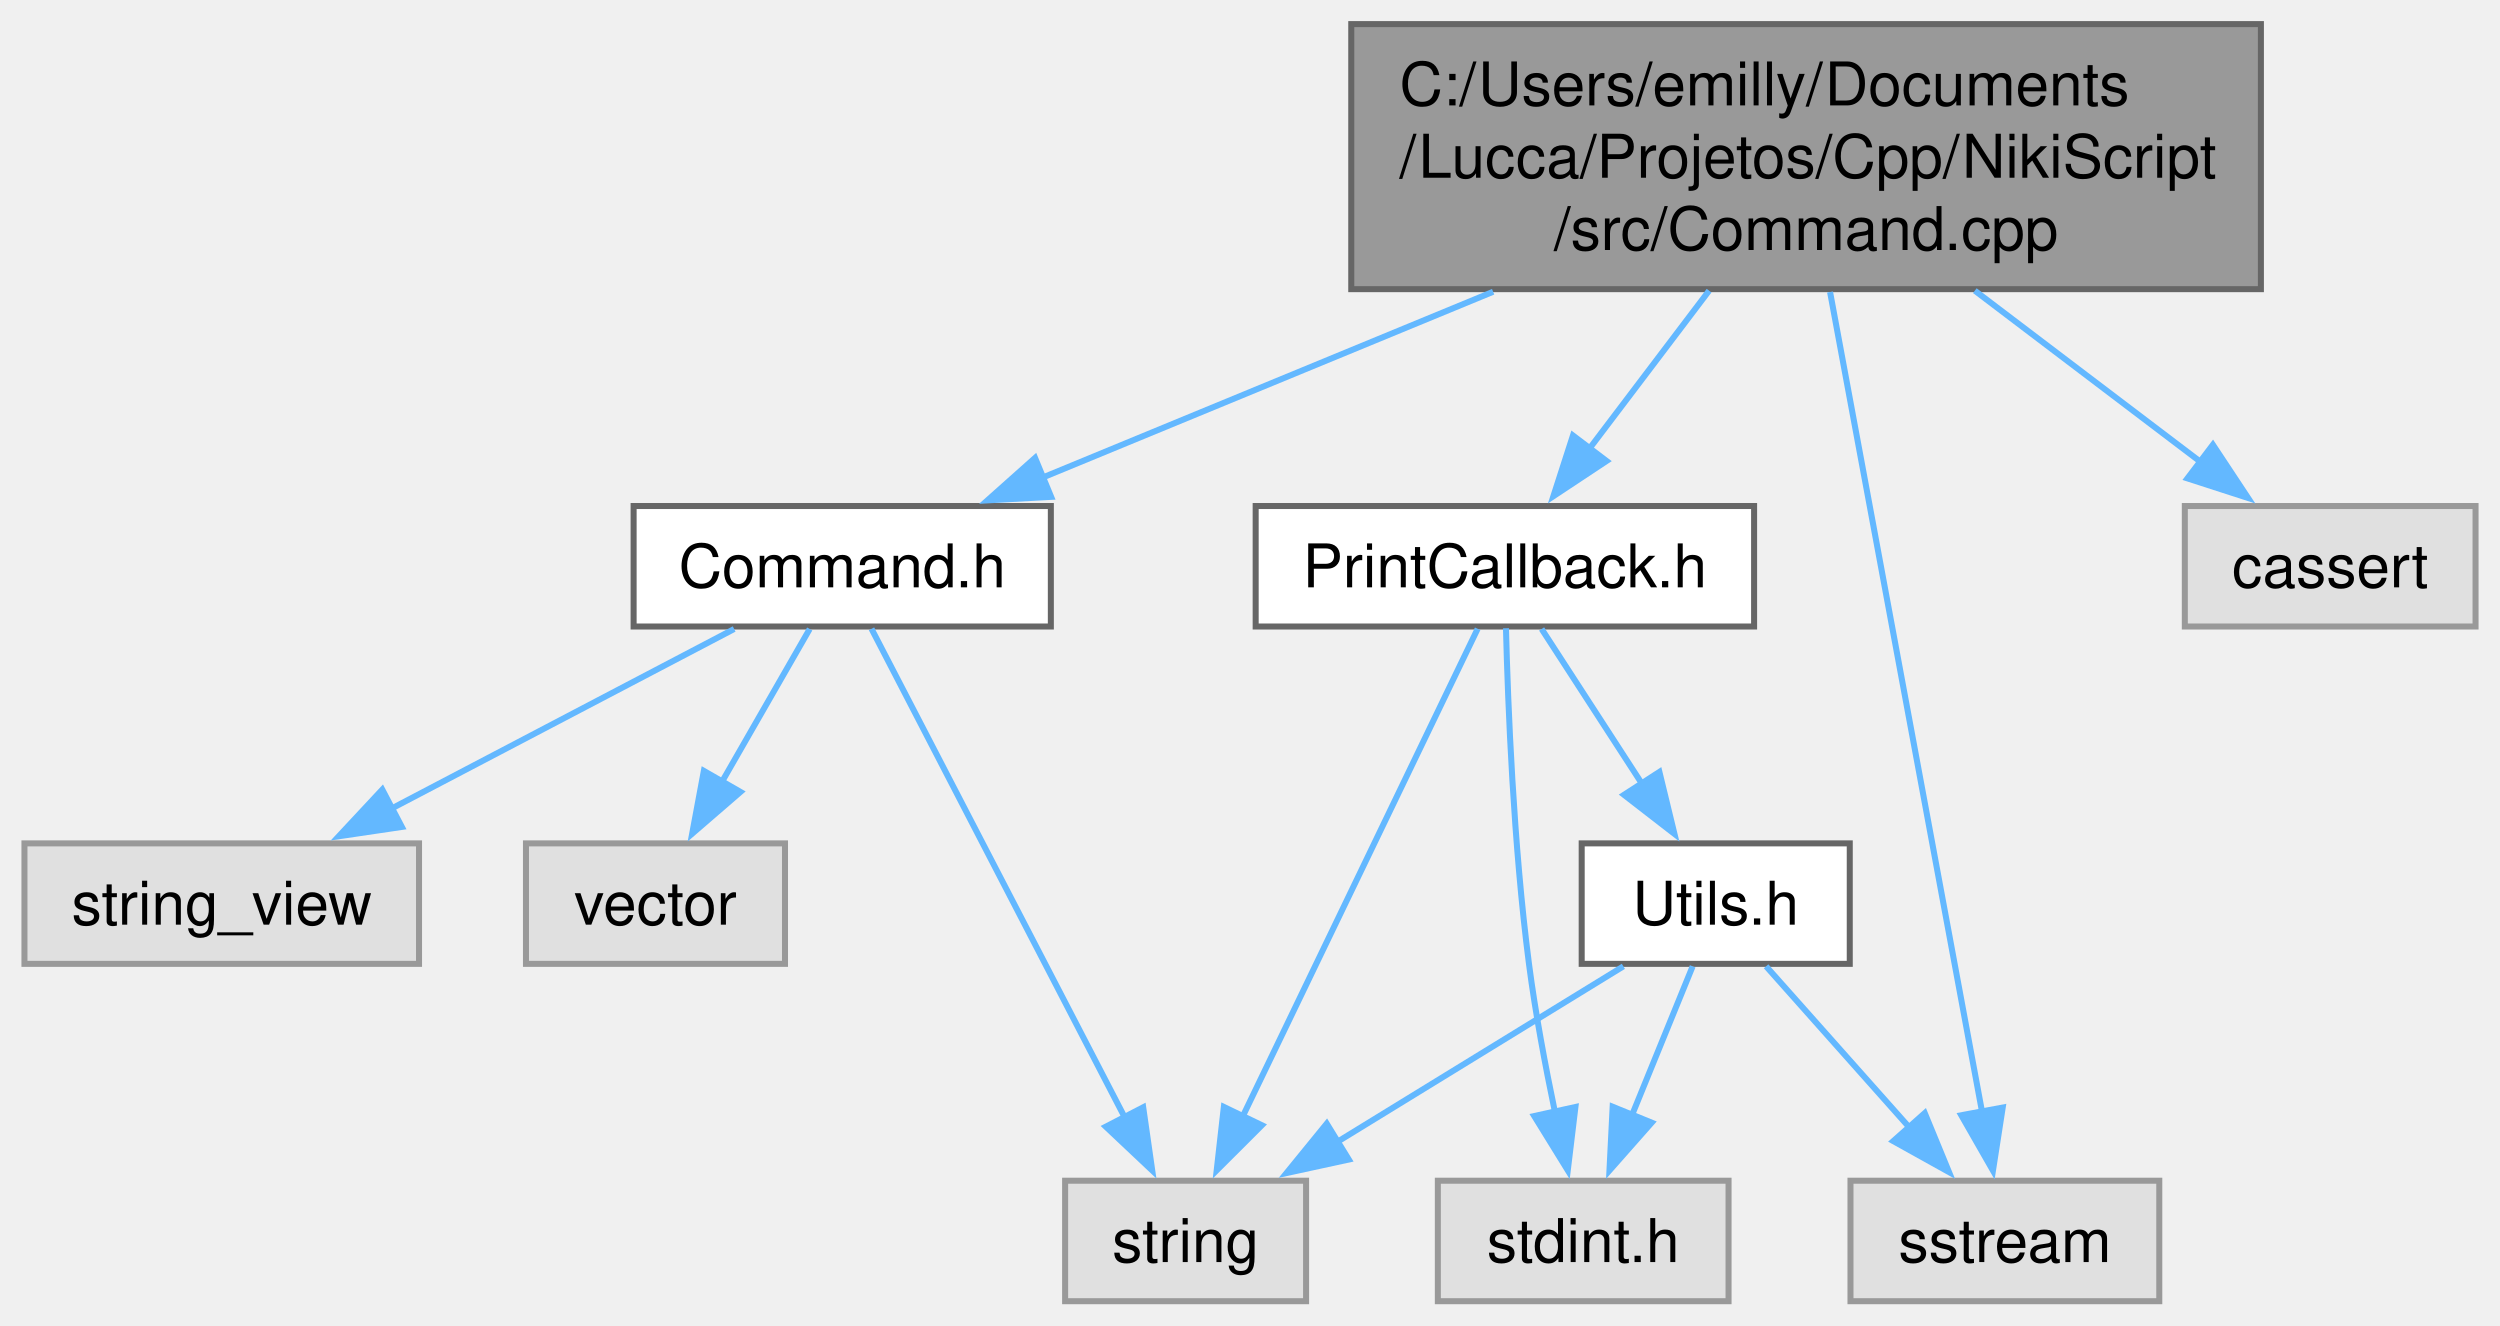
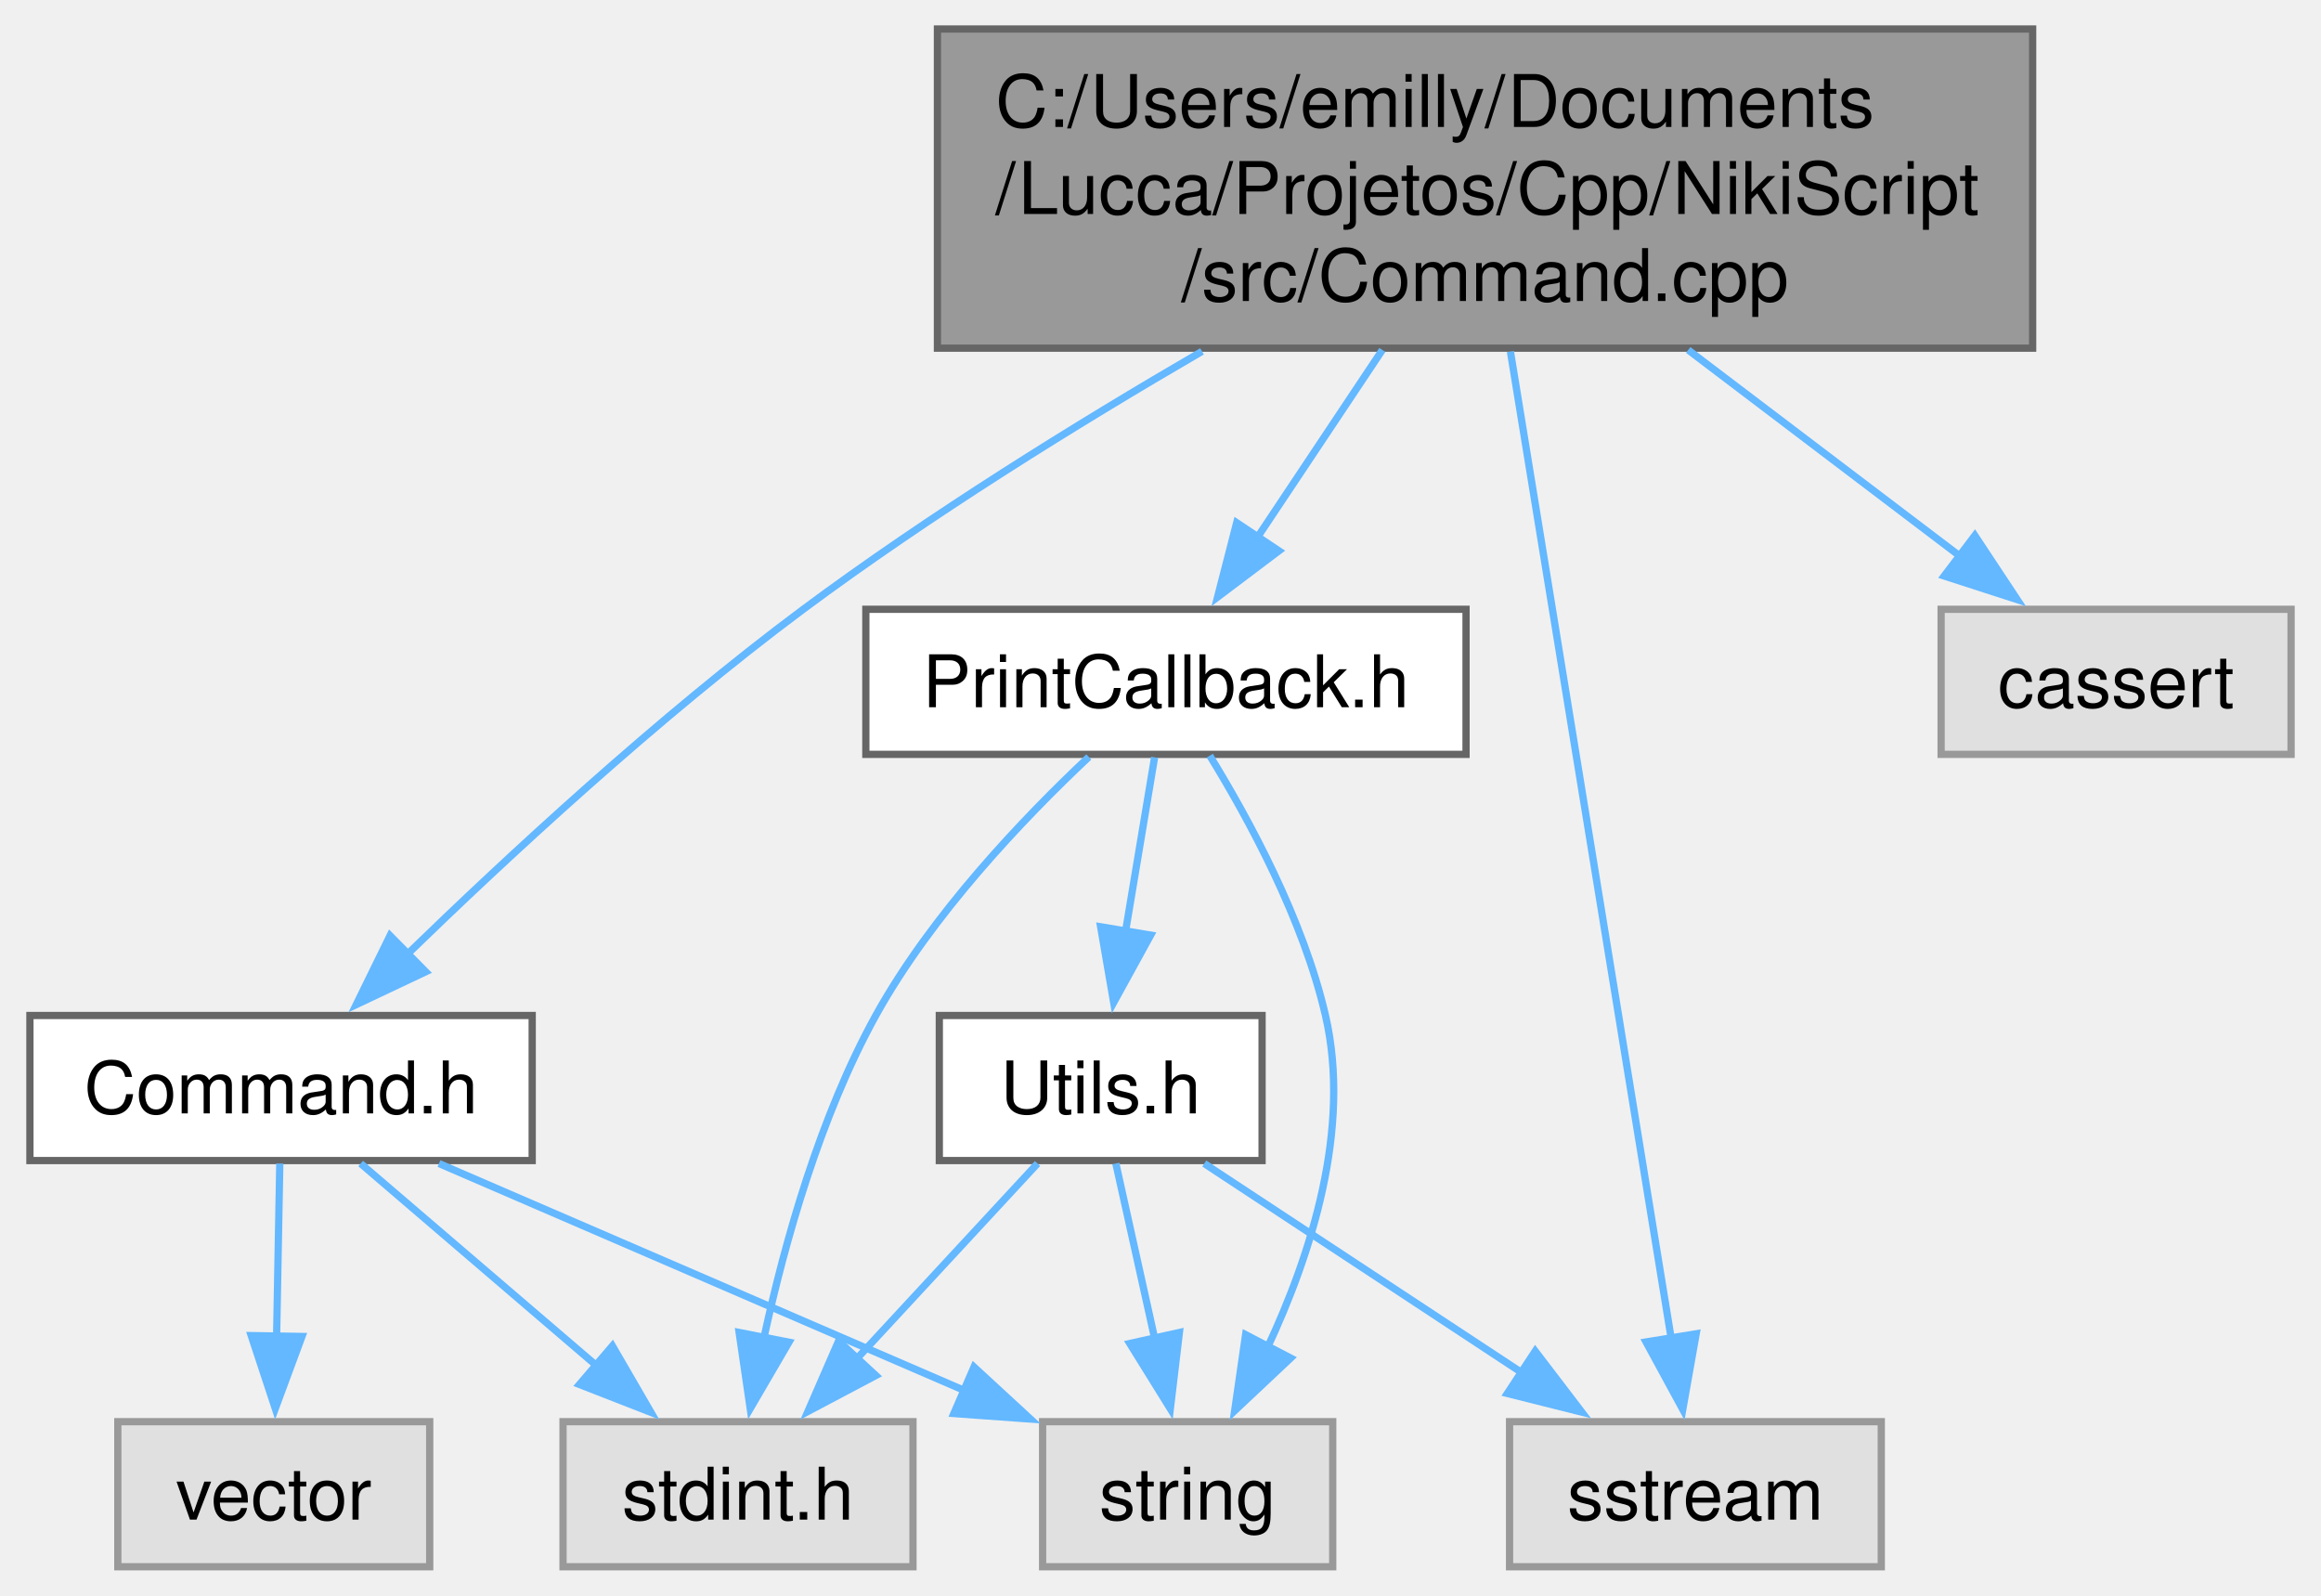
- <svg xmlns="http://www.w3.org/2000/svg" xmlns:xlink="http://www.w3.org/1999/xlink" width="415pt" height="220pt" viewBox="0.00 0.00 414.88 220.00">
+ <svg xmlns="http://www.w3.org/2000/svg" xmlns:xlink="http://www.w3.org/1999/xlink" width="320pt" height="220pt" viewBox="0.00 0.00 319.75 220.00">
  <g id="graph0" class="graph" transform="scale(1 1) rotate(0) translate(4 216)">
    <g id="Node000001" class="node">
      <g id="a_Node000001">
        <a xlink:title=" ">
-           <polygon fill="#999999" stroke="#666666" points="371.25,-212 220.25,-212 220.25,-168 371.25,-168 371.25,-212" />
-           <text text-anchor="start" x="228.25" y="-198.5" font-family="Helvetica,sans-Serif" font-size="10.00">C:/Users/emilly/Documents</text>
-           <text text-anchor="start" x="228.25" y="-186.5" font-family="Helvetica,sans-Serif" font-size="10.00">/Lucca/Projetos/Cpp/NikiScript</text>
-           <text text-anchor="middle" x="295.75" y="-174.5" font-family="Helvetica,sans-Serif" font-size="10.00">/src/Command.cpp</text>
+           <polygon fill="#999999" stroke="#666666" points="276.12,-212 125.12,-212 125.12,-168 276.12,-168 276.12,-212" />
+           <text text-anchor="start" x="133.12" y="-198.5" font-family="Helvetica,sans-Serif" font-size="10.00">C:/Users/emilly/Documents</text>
+           <text text-anchor="start" x="133.12" y="-186.5" font-family="Helvetica,sans-Serif" font-size="10.00">/Lucca/Projetos/Cpp/NikiScript</text>
+           <text text-anchor="middle" x="200.62" y="-174.5" font-family="Helvetica,sans-Serif" font-size="10.00">/src/Command.cpp</text>
        </a>
      </g>
    </g>
    <g id="Node000002" class="node">
      <g id="a_Node000002">
        <a xlink:href="_command_8h.html" target="_top" xlink:title=" ">
-           <polygon fill="white" stroke="#666666" points="170.38,-132 101.12,-132 101.12,-112 170.38,-112 170.38,-132" />
-           <text text-anchor="middle" x="135.75" y="-118.5" font-family="Helvetica,sans-Serif" font-size="10.00">Command.h</text>
+           <polygon fill="white" stroke="#666666" points="69.25,-76 0,-76 0,-56 69.25,-56 69.25,-76" />
+           <text text-anchor="middle" x="34.62" y="-62.5" font-family="Helvetica,sans-Serif" font-size="10.00">Command.h</text>
        </a>
      </g>
    </g>
    <g id="edge1_Node000001_Node000002" class="edge">
      <g id="a_edge1_Node000001_Node000002">
        <a xlink:title=" ">
-           <path fill="none" stroke="#63b8ff" d="M243.8,-167.57C219.25,-157.44 190.66,-145.65 169.05,-136.74" />
-           <polygon fill="#63b8ff" stroke="#63b8ff" points="170.43,-133.52 159.85,-132.94 167.76,-139.99 170.43,-133.52" />
+           <path fill="none" stroke="#63b8ff" d="M161.6,-167.56C144.27,-157.49 123.93,-144.87 106.62,-132 86.71,-117.18 65.86,-97.88 51.75,-84.17" />
+           <polygon fill="#63b8ff" stroke="#63b8ff" points="54.57,-82.03 44.99,-77.5 49.65,-87.01 54.57,-82.03" />
        </a>
      </g>
    </g>
    <g id="Node000006" class="node">
      <g id="a_Node000006">
        <a xlink:title=" ">
-           <polygon fill="#e0e0e0" stroke="#999999" points="354.38,-20 303.12,-20 303.12,0 354.38,0 354.38,-20" />
-           <text text-anchor="middle" x="328.75" y="-6.5" font-family="Helvetica,sans-Serif" font-size="10.00">sstream</text>
+           <polygon fill="#e0e0e0" stroke="#999999" points="255.25,-20 204,-20 204,0 255.25,0 255.25,-20" />
+           <text text-anchor="middle" x="229.62" y="-6.5" font-family="Helvetica,sans-Serif" font-size="10.00">sstream</text>
        </a>
      </g>
    </g>
    <g id="edge5_Node000001_Node000006" class="edge">
      <g id="a_edge5_Node000001_Node000006">
        <a xlink:title=" ">
-           <path fill="none" stroke="#63b8ff" d="M299.73,-167.53C306.15,-132.93 318.68,-65.29 324.97,-31.39" />
-           <polygon fill="#63b8ff" stroke="#63b8ff" points="328.39,-32.15 326.77,-21.68 321.51,-30.87 328.39,-32.15" />
+           <path fill="none" stroke="#63b8ff" d="M204.12,-167.53C209.76,-132.93 220.78,-65.29 226.3,-31.39" />
+           <polygon fill="#63b8ff" stroke="#63b8ff" points="229.73,-32.12 227.88,-21.69 222.82,-30.99 229.73,-32.12" />
        </a>
      </g>
    </g>
    <g id="Node000007" class="node">
      <g id="a_Node000007">
        <a xlink:title=" ">
-           <polygon fill="#e0e0e0" stroke="#999999" points="406.88,-132 358.62,-132 358.62,-112 406.88,-112 406.88,-132" />
-           <text text-anchor="middle" x="382.75" y="-118.5" font-family="Helvetica,sans-Serif" font-size="10.00">cassert</text>
+           <polygon fill="#e0e0e0" stroke="#999999" points="311.75,-132 263.5,-132 263.5,-112 311.75,-112 311.75,-132" />
+           <text text-anchor="middle" x="287.62" y="-118.5" font-family="Helvetica,sans-Serif" font-size="10.00">cassert</text>
        </a>
      </g>
    </g>
    <g id="edge6_Node000001_Node000007" class="edge">
      <g id="a_edge6_Node000001_Node000007">
        <a xlink:title=" ">
-           <path fill="none" stroke="#63b8ff" d="M323.76,-167.75C335.9,-158.54 349.89,-147.93 361.2,-139.35" />
-           <polygon fill="#63b8ff" stroke="#63b8ff" points="363.28,-142.17 369.13,-133.33 359.05,-136.59 363.28,-142.17" />
+           <path fill="none" stroke="#63b8ff" d="M228.63,-167.75C240.77,-158.54 254.76,-147.93 266.07,-139.35" />
+           <polygon fill="#63b8ff" stroke="#63b8ff" points="268.15,-142.17 274,-133.33 263.92,-136.59 268.15,-142.17" />
        </a>
      </g>
    </g>
    <g id="Node000008" class="node">
      <g id="a_Node000008">
        <a xlink:href="_print_callback_8h.html" target="_top" xlink:title=" ">
-           <polygon fill="white" stroke="#666666" points="287.12,-132 204.38,-132 204.38,-112 287.12,-112 287.12,-132" />
-           <text text-anchor="middle" x="245.75" y="-118.5" font-family="Helvetica,sans-Serif" font-size="10.00">PrintCallback.h</text>
+           <polygon fill="white" stroke="#666666" points="198,-132 115.25,-132 115.25,-112 198,-112 198,-132" />
+           <text text-anchor="middle" x="156.62" y="-118.5" font-family="Helvetica,sans-Serif" font-size="10.00">PrintCallback.h</text>
        </a>
      </g>
    </g>
    <g id="edge7_Node000001_Node000008" class="edge">
      <g id="a_edge7_Node000001_Node000008">
        <a xlink:title=" ">
-           <path fill="none" stroke="#63b8ff" d="M279.65,-167.75C273.24,-159.29 265.93,-149.64 259.74,-141.47" />
-           <polygon fill="#63b8ff" stroke="#63b8ff" points="262.63,-139.48 253.8,-133.63 257.05,-143.71 262.63,-139.48" />
+           <path fill="none" stroke="#63b8ff" d="M186.46,-167.75C180.88,-159.38 174.52,-149.85 169.12,-141.74" />
+           <polygon fill="#63b8ff" stroke="#63b8ff" points="172.2,-140.06 163.74,-133.68 166.38,-143.94 172.2,-140.06" />
        </a>
      </g>
    </g>
    <g id="Node000003" class="node">
      <g id="a_Node000003">
        <a xlink:title=" ">
-           <polygon fill="#e0e0e0" stroke="#999999" points="126.25,-76 83.25,-76 83.25,-56 126.25,-56 126.25,-76" />
-           <text text-anchor="middle" x="104.75" y="-62.5" font-family="Helvetica,sans-Serif" font-size="10.00">vector</text>
+           <polygon fill="#e0e0e0" stroke="#999999" points="55.12,-20 12.12,-20 12.12,0 55.12,0 55.12,-20" />
+           <text text-anchor="middle" x="33.62" y="-6.5" font-family="Helvetica,sans-Serif" font-size="10.00">vector</text>
        </a>
      </g>
    </g>
    <g id="edge2_Node000002_Node000003" class="edge">
      <g id="a_edge2_Node000002_Node000003">
        <a xlink:title=" ">
-           <path fill="none" stroke="#63b8ff" d="M130.35,-111.59C126.31,-104.55 120.63,-94.67 115.66,-86" />
-           <polygon fill="#63b8ff" stroke="#63b8ff" points="118.86,-84.54 110.84,-77.61 112.78,-88.03 118.86,-84.54" />
+           <path fill="none" stroke="#63b8ff" d="M34.45,-55.59C34.33,-49.01 34.16,-39.96 34.01,-31.73" />
+           <polygon fill="#63b8ff" stroke="#63b8ff" points="37.51,-31.75 33.83,-21.81 30.51,-31.87 37.51,-31.75" />
        </a>
      </g>
    </g>
    <g id="Node000004" class="node">
      <g id="a_Node000004">
        <a xlink:title=" ">
-           <polygon fill="#e0e0e0" stroke="#999999" points="65.5,-76 0,-76 0,-56 65.5,-56 65.5,-76" />
-           <text text-anchor="middle" x="32.75" y="-62.5" font-family="Helvetica,sans-Serif" font-size="10.00">string_view</text>
+           <polygon fill="#e0e0e0" stroke="#999999" points="179.62,-20 139.62,-20 139.62,0 179.62,0 179.62,-20" />
+           <text text-anchor="middle" x="159.62" y="-6.5" font-family="Helvetica,sans-Serif" font-size="10.00">string</text>
        </a>
      </g>
    </g>
    <g id="edge3_Node000002_Node000004" class="edge">
      <g id="a_edge3_Node000002_Node000004">
        <a xlink:title=" ">
-           <path fill="none" stroke="#63b8ff" d="M117.81,-111.59C102.1,-103.36 79.02,-91.26 60.86,-81.74" />
-           <polygon fill="#63b8ff" stroke="#63b8ff" points="62.65,-78.73 52.17,-77.18 59.4,-84.93 62.65,-78.73" />
+           <path fill="none" stroke="#63b8ff" d="M56.4,-55.59C76.48,-46.92 106.48,-33.96 128.98,-24.24" />
+           <polygon fill="#63b8ff" stroke="#63b8ff" points="130.16,-27.54 137.95,-20.36 127.38,-21.12 130.16,-27.54" />
        </a>
      </g>
    </g>
    <g id="Node000005" class="node">
      <g id="a_Node000005">
        <a xlink:title=" ">
-           <polygon fill="#e0e0e0" stroke="#999999" points="212.75,-20 172.75,-20 172.75,0 212.75,0 212.75,-20" />
-           <text text-anchor="middle" x="192.75" y="-6.5" font-family="Helvetica,sans-Serif" font-size="10.00">string</text>
+           <polygon fill="#e0e0e0" stroke="#999999" points="121.75,-20 73.5,-20 73.5,0 121.75,0 121.75,-20" />
+           <text text-anchor="middle" x="97.62" y="-6.5" font-family="Helvetica,sans-Serif" font-size="10.00">stdint.h</text>
        </a>
      </g>
    </g>
    <g id="edge4_Node000002_Node000005" class="edge">
      <g id="a_edge4_Node000002_Node000005">
        <a xlink:title=" ">
-           <path fill="none" stroke="#63b8ff" d="M140.61,-111.62C149.91,-93.68 170.38,-54.17 182.73,-30.35" />
-           <polygon fill="#63b8ff" stroke="#63b8ff" points="185.71,-32.19 187.21,-21.7 179.5,-28.97 185.71,-32.19" />
+           <path fill="none" stroke="#63b8ff" d="M45.6,-55.59C54.54,-47.93 67.4,-36.91 78.09,-27.75" />
+           <polygon fill="#63b8ff" stroke="#63b8ff" points="80.31,-30.45 85.63,-21.28 75.76,-25.13 80.31,-30.45" />
        </a>
      </g>
    </g>
-     <g id="edge9_Node000008_Node000005" class="edge">
-       <g id="a_edge9_Node000008_Node000005">
+     <g id="edge9_Node000008_Node000004" class="edge">
+       <g id="a_edge9_Node000008_Node000004">
        <a xlink:title=" ">
-           <path fill="none" stroke="#63b8ff" d="M241.23,-111.62C232.63,-93.76 213.72,-54.53 202.23,-30.67" />
-           <polygon fill="#63b8ff" stroke="#63b8ff" points="205.41,-29.21 197.91,-21.72 199.1,-32.25 205.41,-29.21" />
+           <path fill="none" stroke="#63b8ff" d="M162.67,-111.82C168.07,-103.04 175.57,-89.22 178.62,-76 182.23,-60.41 176.63,-43.02 170.59,-30.15" />
+           <polygon fill="#63b8ff" stroke="#63b8ff" points="173.82,-28.77 166.1,-21.51 167.61,-32 173.82,-28.77" />
+         </a>
+       </g>
+     </g>
+     <g id="edge8_Node000008_Node000005" class="edge">
+       <g id="a_edge8_Node000008_Node000005">
+         <a xlink:title=" ">
+           <path fill="none" stroke="#63b8ff" d="M145.99,-111.64C136.98,-103.16 124.32,-89.9 116.62,-76 108.95,-62.12 104.08,-44.82 101.2,-31.56" />
+           <polygon fill="#63b8ff" stroke="#63b8ff" points="104.65,-30.96 99.31,-21.81 97.78,-32.3 104.65,-30.96" />
        </a>
      </g>
    </g>
    <g id="Node000009" class="node">
      <g id="a_Node000009">
-         <a xlink:title=" ">
-           <polygon fill="#e0e0e0" stroke="#999999" points="282.88,-20 234.62,-20 234.62,0 282.88,0 282.88,-20" />
-           <text text-anchor="middle" x="258.75" y="-6.5" font-family="Helvetica,sans-Serif" font-size="10.00">stdint.h</text>
+         <a xlink:href="_utils_8h.html" target="_top" xlink:title=" ">
+           <polygon fill="white" stroke="#666666" points="169.88,-76 125.38,-76 125.38,-56 169.88,-56 169.88,-76" />
+           <text text-anchor="middle" x="147.62" y="-62.5" font-family="Helvetica,sans-Serif" font-size="10.00">Utils.h</text>
        </a>
      </g>
    </g>
-     <g id="edge8_Node000008_Node000009" class="edge">
-       <g id="a_edge8_Node000008_Node000009">
+     <g id="edge10_Node000008_Node000009" class="edge">
+       <g id="a_edge10_Node000008_Node000009">
        <a xlink:title=" ">
-           <path fill="none" stroke="#63b8ff" d="M245.93,-111.71C246.25,-99.06 247.18,-75.73 249.75,-56 250.8,-47.91 252.46,-39.08 254.06,-31.41" />
-           <polygon fill="#63b8ff" stroke="#63b8ff" points="257.46,-32.24 256.19,-21.72 250.62,-30.74 257.46,-32.24" />
+           <path fill="none" stroke="#63b8ff" d="M155.06,-111.59C153.95,-104.93 152.42,-95.75 151.03,-87.44" />
+           <polygon fill="#63b8ff" stroke="#63b8ff" points="154.52,-87.08 149.42,-77.79 147.62,-88.23 154.52,-87.08" />
        </a>
      </g>
    </g>
-     <g id="Node000010" class="node">
-       <g id="a_Node000010">
-         <a xlink:href="_utils_8h.html" target="_top" xlink:title=" ">
-           <polygon fill="white" stroke="#666666" points="303,-76 258.5,-76 258.5,-56 303,-56 303,-76" />
-           <text text-anchor="middle" x="280.75" y="-62.5" font-family="Helvetica,sans-Serif" font-size="10.00">Utils.h</text>
+     <g id="edge12_Node000009_Node000004" class="edge">
+       <g id="a_edge12_Node000009_Node000004">
+         <a xlink:title=" ">
+           <path fill="none" stroke="#63b8ff" d="M149.72,-55.59C151.2,-48.93 153.24,-39.75 155.08,-31.44" />
+           <polygon fill="#63b8ff" stroke="#63b8ff" points="158.48,-32.3 157.23,-21.78 151.64,-30.78 158.48,-32.3" />
        </a>
      </g>
    </g>
-     <g id="edge10_Node000008_Node000010" class="edge">
-       <g id="a_edge10_Node000008_Node000010">
+     <g id="edge11_Node000009_Node000005" class="edge">
+       <g id="a_edge11_Node000009_Node000005">
        <a xlink:title=" ">
-           <path fill="none" stroke="#63b8ff" d="M251.85,-111.59C256.46,-104.47 262.96,-94.45 268.62,-85.72" />
-           <polygon fill="#63b8ff" stroke="#63b8ff" points="271.4,-87.86 273.9,-77.57 265.52,-84.06 271.4,-87.86" />
+           <path fill="none" stroke="#63b8ff" d="M138.92,-55.59C132.03,-48.16 122.23,-37.58 113.91,-28.58" />
+           <polygon fill="#63b8ff" stroke="#63b8ff" points="116.63,-26.37 107.26,-21.41 111.49,-31.12 116.63,-26.37" />
        </a>
      </g>
    </g>
-     <g id="edge12_Node000010_Node000005" class="edge">
-       <g id="a_edge12_Node000010_Node000005">
+     <g id="edge13_Node000009_Node000006" class="edge">
+       <g id="a_edge13_Node000009_Node000006">
        <a xlink:title=" ">
-           <path fill="none" stroke="#63b8ff" d="M265.42,-55.59C252.25,-47.51 233.02,-35.71 217.64,-26.27" />
-           <polygon fill="#63b8ff" stroke="#63b8ff" points="219.84,-23.52 209.49,-21.27 216.18,-29.48 219.84,-23.52" />
-         </a>
-       </g>
-     </g>
-     <g id="edge13_Node000010_Node000006" class="edge">
-       <g id="a_edge13_Node000010_Node000006">
-         <a xlink:title=" ">
-           <path fill="none" stroke="#63b8ff" d="M289.11,-55.59C295.65,-48.24 304.93,-37.8 312.87,-28.87" />
-           <polygon fill="#63b8ff" stroke="#63b8ff" points="315.45,-31.23 319.48,-21.43 310.22,-26.58 315.45,-31.23" />
-         </a>
-       </g>
-     </g>
-     <g id="edge11_Node000010_Node000009" class="edge">
-       <g id="a_edge11_Node000010_Node000009">
-         <a xlink:title=" ">
-           <path fill="none" stroke="#63b8ff" d="M276.92,-55.59C274.14,-48.78 270.29,-39.32 266.84,-30.86" />
-           <polygon fill="#63b8ff" stroke="#63b8ff" points="270.12,-29.64 263.11,-21.7 263.64,-32.28 270.12,-29.64" />
+           <path fill="none" stroke="#63b8ff" d="M161.91,-55.59C174.06,-47.59 191.76,-35.93 206.02,-26.54" />
+           <polygon fill="#63b8ff" stroke="#63b8ff" points="207.54,-29.73 213.97,-21.31 203.69,-23.89 207.54,-29.73" />
        </a>
      </g>
    </g>
  </g>
</svg>
